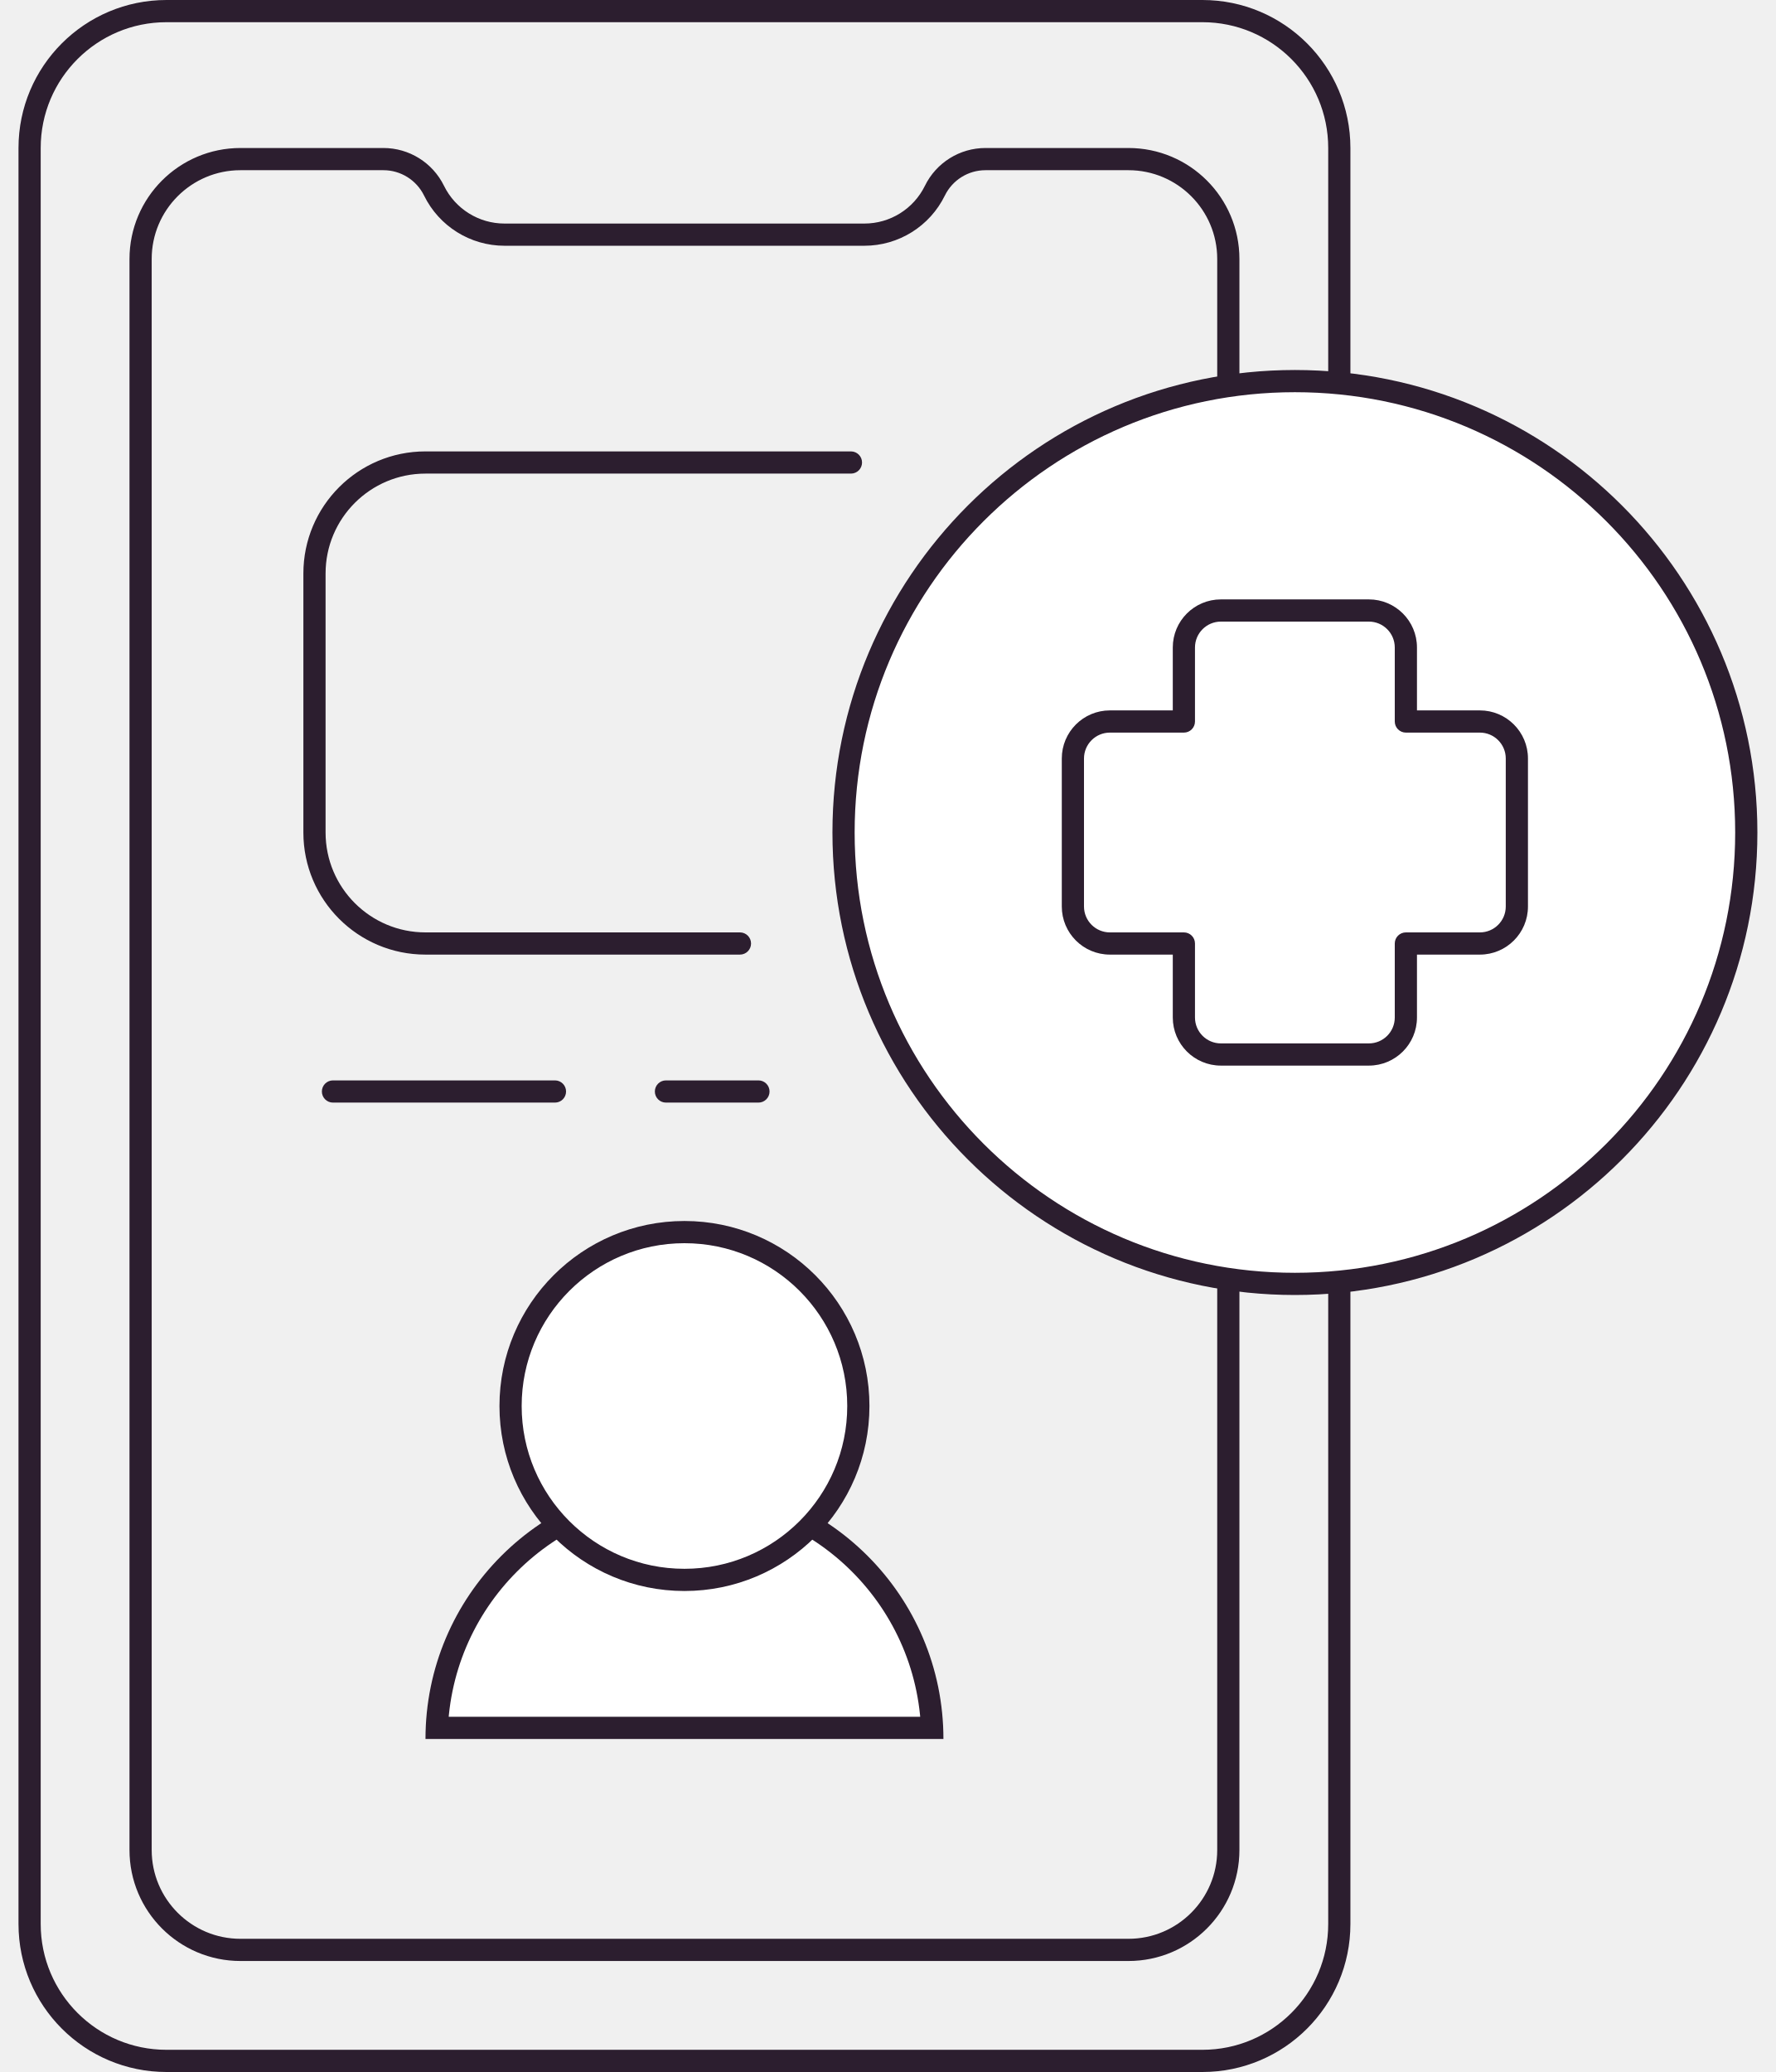
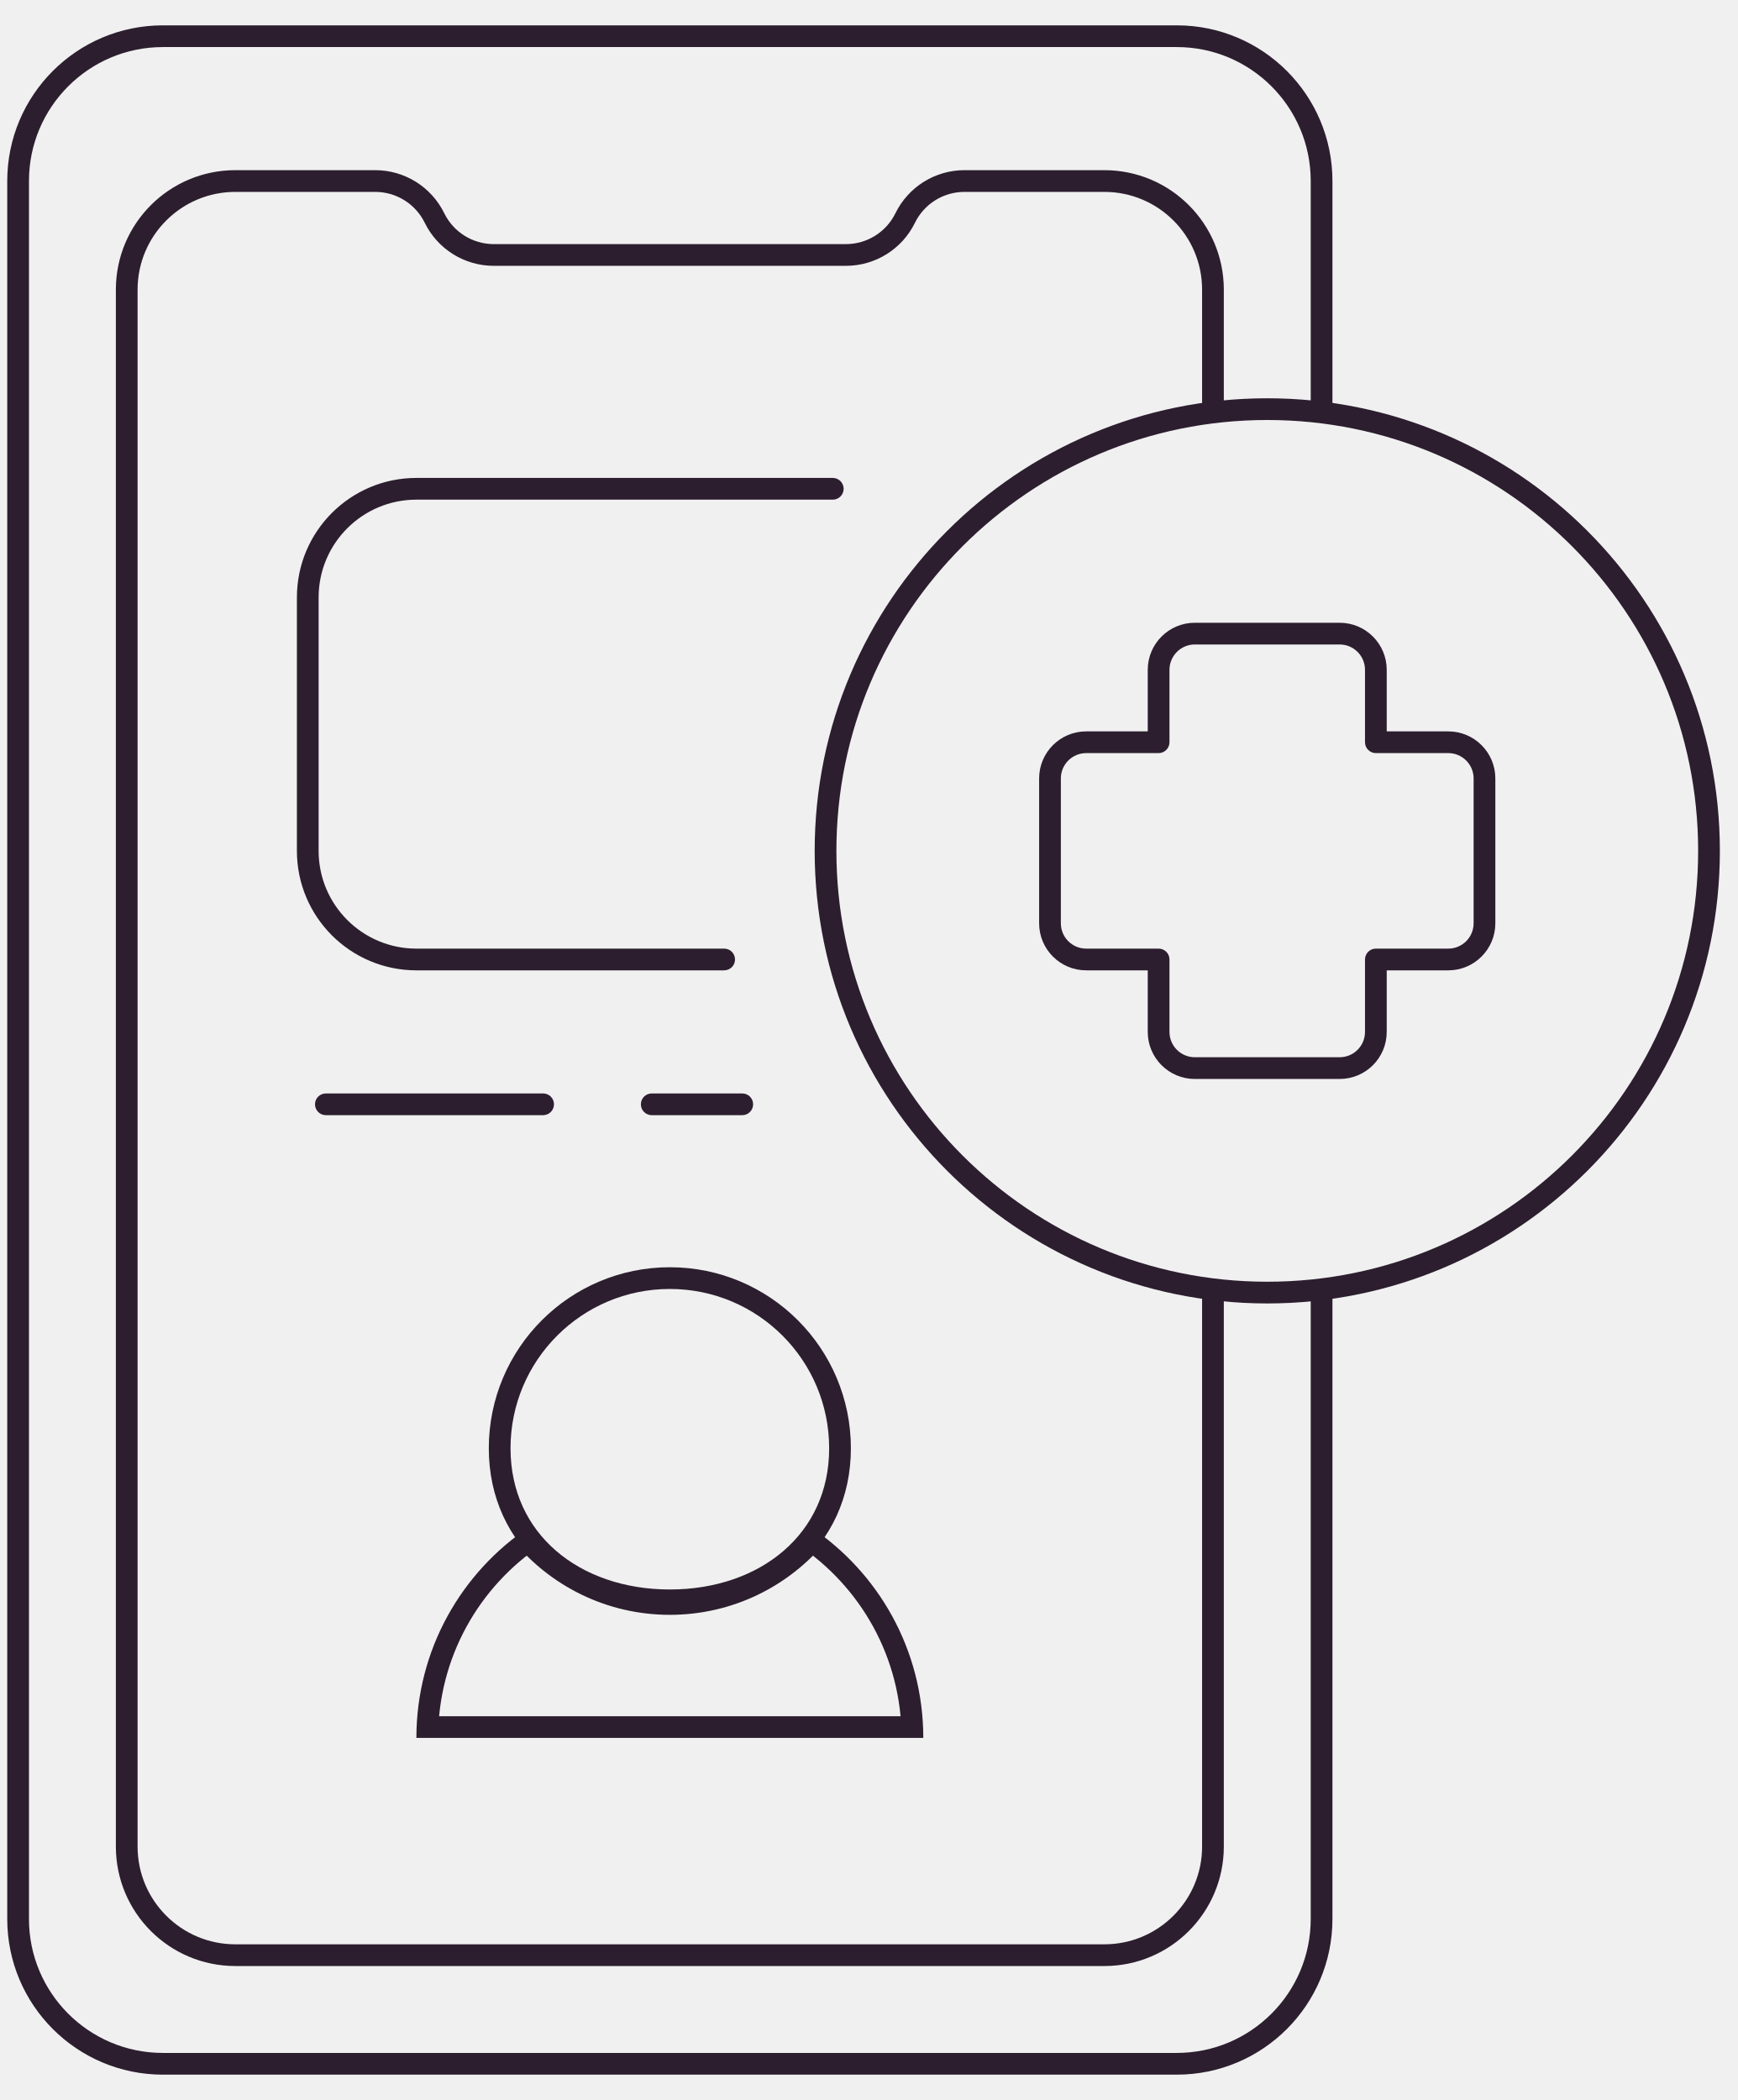
- <svg xmlns="http://www.w3.org/2000/svg" width="48" height="56" viewBox="0 0 48 56" fill="none">
-   <rect x="0.8" y="0.3" width="35.4" height="55.4" rx="3.7" stroke="#2C1E2F" stroke-width="0.6" />
-   <path d="M3.8 7C3.8 5.509 5.009 4.3 6.5 4.3H10.363C10.944 4.3 11.475 4.631 11.731 5.153C12.087 5.88 12.826 6.342 13.637 6.342H23.363C24.174 6.342 24.913 5.88 25.269 5.153C25.525 4.631 26.055 4.3 26.637 4.3H30.5C31.991 4.3 33.2 5.509 33.2 7V50C33.2 51.491 31.991 52.7 30.5 52.7H6.5C5.009 52.7 3.8 51.491 3.8 50V7Z" stroke="#2C1E2F" stroke-width="0.6" />
-   <circle cx="35" cy="22.5" r="12.2" fill="white" stroke="#2C1E2F" stroke-width="0.6" />
-   <path fill-rule="evenodd" clip-rule="evenodd" d="M36.999 16.2C37.717 16.2 38.299 16.782 38.299 17.5V19.2H39.999C40.717 19.2 41.299 19.782 41.299 20.5V24.5C41.299 25.218 40.717 25.8 39.999 25.8H38.299V27.5C38.299 28.218 37.717 28.8 36.999 28.8H32.999C32.281 28.8 31.699 28.218 31.699 27.5V25.8H29.999C29.281 25.8 28.699 25.218 28.699 24.5V20.5C28.699 19.782 29.281 19.2 29.999 19.2H31.699V17.5C31.699 16.782 32.281 16.2 32.999 16.2H36.999ZM32.299 25.5L32.299 27.5C32.299 27.887 32.613 28.2 32.999 28.2H36.999C37.386 28.2 37.699 27.887 37.699 27.5V25.5C37.699 25.334 37.834 25.2 37.999 25.2H39.999C40.386 25.2 40.699 24.887 40.699 24.5V20.5C40.699 20.114 40.386 19.8 39.999 19.8H37.999C37.834 19.8 37.699 19.666 37.699 19.5V17.5C37.699 17.114 37.386 16.8 36.999 16.8H32.999C32.613 16.8 32.299 17.114 32.299 17.5V19.5C32.299 19.666 32.165 19.8 31.999 19.8H29.999C29.613 19.8 29.299 20.114 29.299 20.5V24.5C29.299 24.887 29.613 25.2 29.999 25.2H31.999C32.165 25.2 32.299 25.334 32.299 25.5Z" fill="#2C1E2F" />
-   <path d="M23 12.8C23.166 12.8 23.3 12.666 23.3 12.5C23.3 12.334 23.166 12.2 23 12.2V12.8ZM20 25.8C20.166 25.8 20.3 25.666 20.3 25.5C20.3 25.334 20.166 25.2 20 25.2V25.8ZM11.5 12.8H23V12.2H11.5V12.8ZM20 25.2H11.5V25.8H20V25.2ZM8.8 22.5V15.5H8.2V22.5H8.8ZM11.5 25.2C10.009 25.2 8.8 23.991 8.8 22.5H8.2C8.2 24.323 9.677 25.8 11.5 25.8V25.2ZM11.5 12.2C9.677 12.2 8.2 13.678 8.2 15.5H8.8C8.8 14.009 10.009 12.8 11.5 12.8V12.2Z" fill="#2C1E2F" />
-   <path d="M9 29.2C8.834 29.2 8.7 29.334 8.7 29.5C8.7 29.666 8.834 29.8 9 29.8V29.2ZM15 29.8C15.166 29.8 15.3 29.666 15.3 29.5C15.3 29.334 15.166 29.2 15 29.2V29.8ZM18 29.2C17.834 29.2 17.7 29.334 17.7 29.5C17.7 29.666 17.834 29.8 18 29.8V29.2ZM20.5 29.8C20.666 29.8 20.8 29.666 20.8 29.5C20.8 29.334 20.666 29.2 20.5 29.2V29.8ZM9 29.8H15V29.2H9V29.8ZM18 29.8H20.5V29.2H18V29.8Z" fill="#2C1E2F" />
-   <mask id="path-7-inside-1_746_1374" fill="white">
-     <path fill-rule="evenodd" clip-rule="evenodd" d="M25.5 47C25.5 43.134 22.366 40 18.5 40C14.634 40 11.5 43.134 11.5 47H25.5Z" />
+ <svg xmlns="http://www.w3.org/2000/svg" width="48" height="58" viewBox="0 0 48 58" fill="none">
+   <path d="M36.5 11.5V5C36.5 2.791 34.709 1 32.5 1H4.5C2.291 1 0.5 2.791 0.5 5V53C0.5 55.209 2.291 57 4.5 57H32.5C34.709 57 36.5 55.209 36.5 53V35.586" stroke="#2C1E2F" stroke-width="0.6" />
+   <path d="M33.5 35.5V51C33.5 52.657 32.157 54 30.5 54H6.5C4.843 54 3.5 52.657 3.5 51V8C3.5 6.343 4.843 5 6.5 5H10.363C11.059 5 11.694 5.396 12 6.021V6.021C12.306 6.646 12.941 7.042 13.637 7.042H23.363C24.059 7.042 24.694 6.646 25 6.021V6.021C25.306 5.396 25.941 5 26.637 5H30.5C32.157 5 33.5 6.343 33.5 8V11.5" stroke="#2C1E2F" stroke-width="0.6" />
+   <circle cx="35" cy="23.5" r="12.2" stroke="#2C1E2F" stroke-width="0.6" />
+   <path fill-rule="evenodd" clip-rule="evenodd" d="M36.999 17.2C37.717 17.2 38.299 17.782 38.299 18.5V20.2H39.999C40.717 20.2 41.299 20.782 41.299 21.5V25.5C41.299 26.218 40.717 26.8 39.999 26.8H38.299V28.5C38.299 29.218 37.717 29.8 36.999 29.8H32.999C32.281 29.8 31.699 29.218 31.699 28.5V26.8H29.999C29.281 26.8 28.699 26.218 28.699 25.5V21.5C28.699 20.782 29.281 20.2 29.999 20.2H31.699V18.5C31.699 17.782 32.281 17.2 32.999 17.2H36.999ZM32.299 26.5L32.299 28.5C32.299 28.887 32.613 29.2 32.999 29.2H36.999C37.386 29.2 37.699 28.887 37.699 28.5V26.5C37.699 26.334 37.834 26.2 37.999 26.2H39.999C40.386 26.2 40.699 25.887 40.699 25.5V21.5C40.699 21.114 40.386 20.8 39.999 20.8H37.999C37.834 20.8 37.699 20.666 37.699 20.5V18.5C37.699 18.114 37.386 17.8 36.999 17.8H32.999C32.613 17.8 32.299 18.114 32.299 18.5V20.5C32.299 20.666 32.165 20.8 31.999 20.8H29.999C29.613 20.8 29.299 21.114 29.299 21.5V25.5C29.299 25.887 29.613 26.2 29.999 26.2H31.999C32.165 26.2 32.299 26.334 32.299 26.5Z" fill="#2C1E2F" />
+   <path d="M23 13.8C23.166 13.8 23.3 13.666 23.3 13.5C23.3 13.334 23.166 13.2 23 13.2V13.8ZM20 26.8C20.166 26.8 20.3 26.666 20.3 26.5C20.3 26.334 20.166 26.2 20 26.2V26.8ZM11.5 13.8H23V13.2H11.5V13.8ZM20 26.2H11.5V26.8H20V26.2ZM8.8 23.5V16.5H8.2V23.5H8.8ZM11.5 26.2C10.009 26.2 8.8 24.991 8.8 23.5H8.2C8.2 25.323 9.677 26.8 11.5 26.8V26.2ZM11.5 13.2C9.677 13.2 8.2 14.678 8.2 16.5H8.8C8.8 15.009 10.009 13.8 11.5 13.8V13.2Z" fill="#2C1E2F" />
+   <path d="M9 30.2C8.834 30.2 8.7 30.334 8.7 30.5C8.7 30.666 8.834 30.8 9 30.8V30.2ZM15 30.8C15.166 30.8 15.3 30.666 15.3 30.5C15.3 30.334 15.166 30.2 15 30.2V30.8ZM18 30.2C17.834 30.2 17.7 30.334 17.7 30.5C17.7 30.666 17.834 30.8 18 30.8V30.2ZM20.5 30.8C20.666 30.8 20.8 30.666 20.8 30.5C20.8 30.334 20.666 30.2 20.5 30.2V30.8ZM9 30.8H15V30.2H9V30.8ZM18 30.8H20.5V30.2H18V30.8Z" fill="#2C1E2F" />
+   <mask id="path-7-inside-1_746_1419" fill="white">
+     <path fill-rule="evenodd" clip-rule="evenodd" d="M14.63 42.166C12.743 43.42 11.5 45.565 11.5 48H25.5C25.5 45.565 24.257 43.42 22.37 42.166C21.453 43.285 20.06 44 18.5 44C16.94 44 15.547 43.285 14.63 42.166Z" />
  </mask>
-   <path fill-rule="evenodd" clip-rule="evenodd" d="M25.5 47C25.5 43.134 22.366 40 18.5 40C14.634 40 11.5 43.134 11.5 47H25.5Z" fill="white" />
-   <path d="M25.5 47V47.6H26.1V47H25.5ZM11.5 47H10.9V47.6H11.5V47ZM18.5 40.6C22.035 40.6 24.9 43.465 24.9 47H26.1C26.1 42.803 22.697 39.4 18.5 39.4V40.6ZM12.1 47C12.1 43.465 14.965 40.6 18.5 40.6V39.4C14.303 39.4 10.9 42.803 10.9 47H12.1ZM11.5 47.6H25.5V46.4H11.5V47.6Z" fill="#2C1E2F" mask="url(#path-7-inside-1_746_1374)" />
-   <circle cx="18.5" cy="38" r="4.7" fill="white" stroke="#2C1E2F" stroke-width="0.6" />
+   <path d="M14.63 42.166L15.094 41.786L14.75 41.366L14.298 41.666L14.63 42.166ZM11.5 48H10.9V48.6H11.5V48ZM25.5 48V48.6H26.1V48H25.5ZM22.37 42.166L22.702 41.666L22.25 41.366L21.906 41.786L22.37 42.166ZM14.298 41.666C12.251 43.027 10.9 45.355 10.9 48H12.1C12.1 45.774 13.236 43.813 14.962 42.666L14.298 41.666ZM11.5 48.6H25.5V47.4H11.5V48.6ZM26.1 48C26.1 45.355 24.749 43.027 22.702 41.666L22.038 42.666C23.764 43.813 24.9 45.774 24.9 48H26.1ZM21.906 41.786C21.098 42.772 19.872 43.4 18.5 43.4V44.6C20.247 44.6 21.808 43.799 22.834 42.546L21.906 41.786ZM18.5 43.4C17.128 43.4 15.902 42.772 15.094 41.786L14.166 42.546C15.192 43.799 16.753 44.6 18.5 44.6V43.4Z" fill="#2C1E2F" mask="url(#path-7-inside-1_746_1419)" />
+   <path d="M23.2 40C23.2 42.555 21.139 44.2 18.5 44.2C15.861 44.2 13.8 42.555 13.8 40C13.8 37.404 15.904 35.3 18.5 35.3C21.096 35.3 23.2 37.404 23.2 40Z" stroke="#2C1E2F" stroke-width="0.6" />
</svg>
